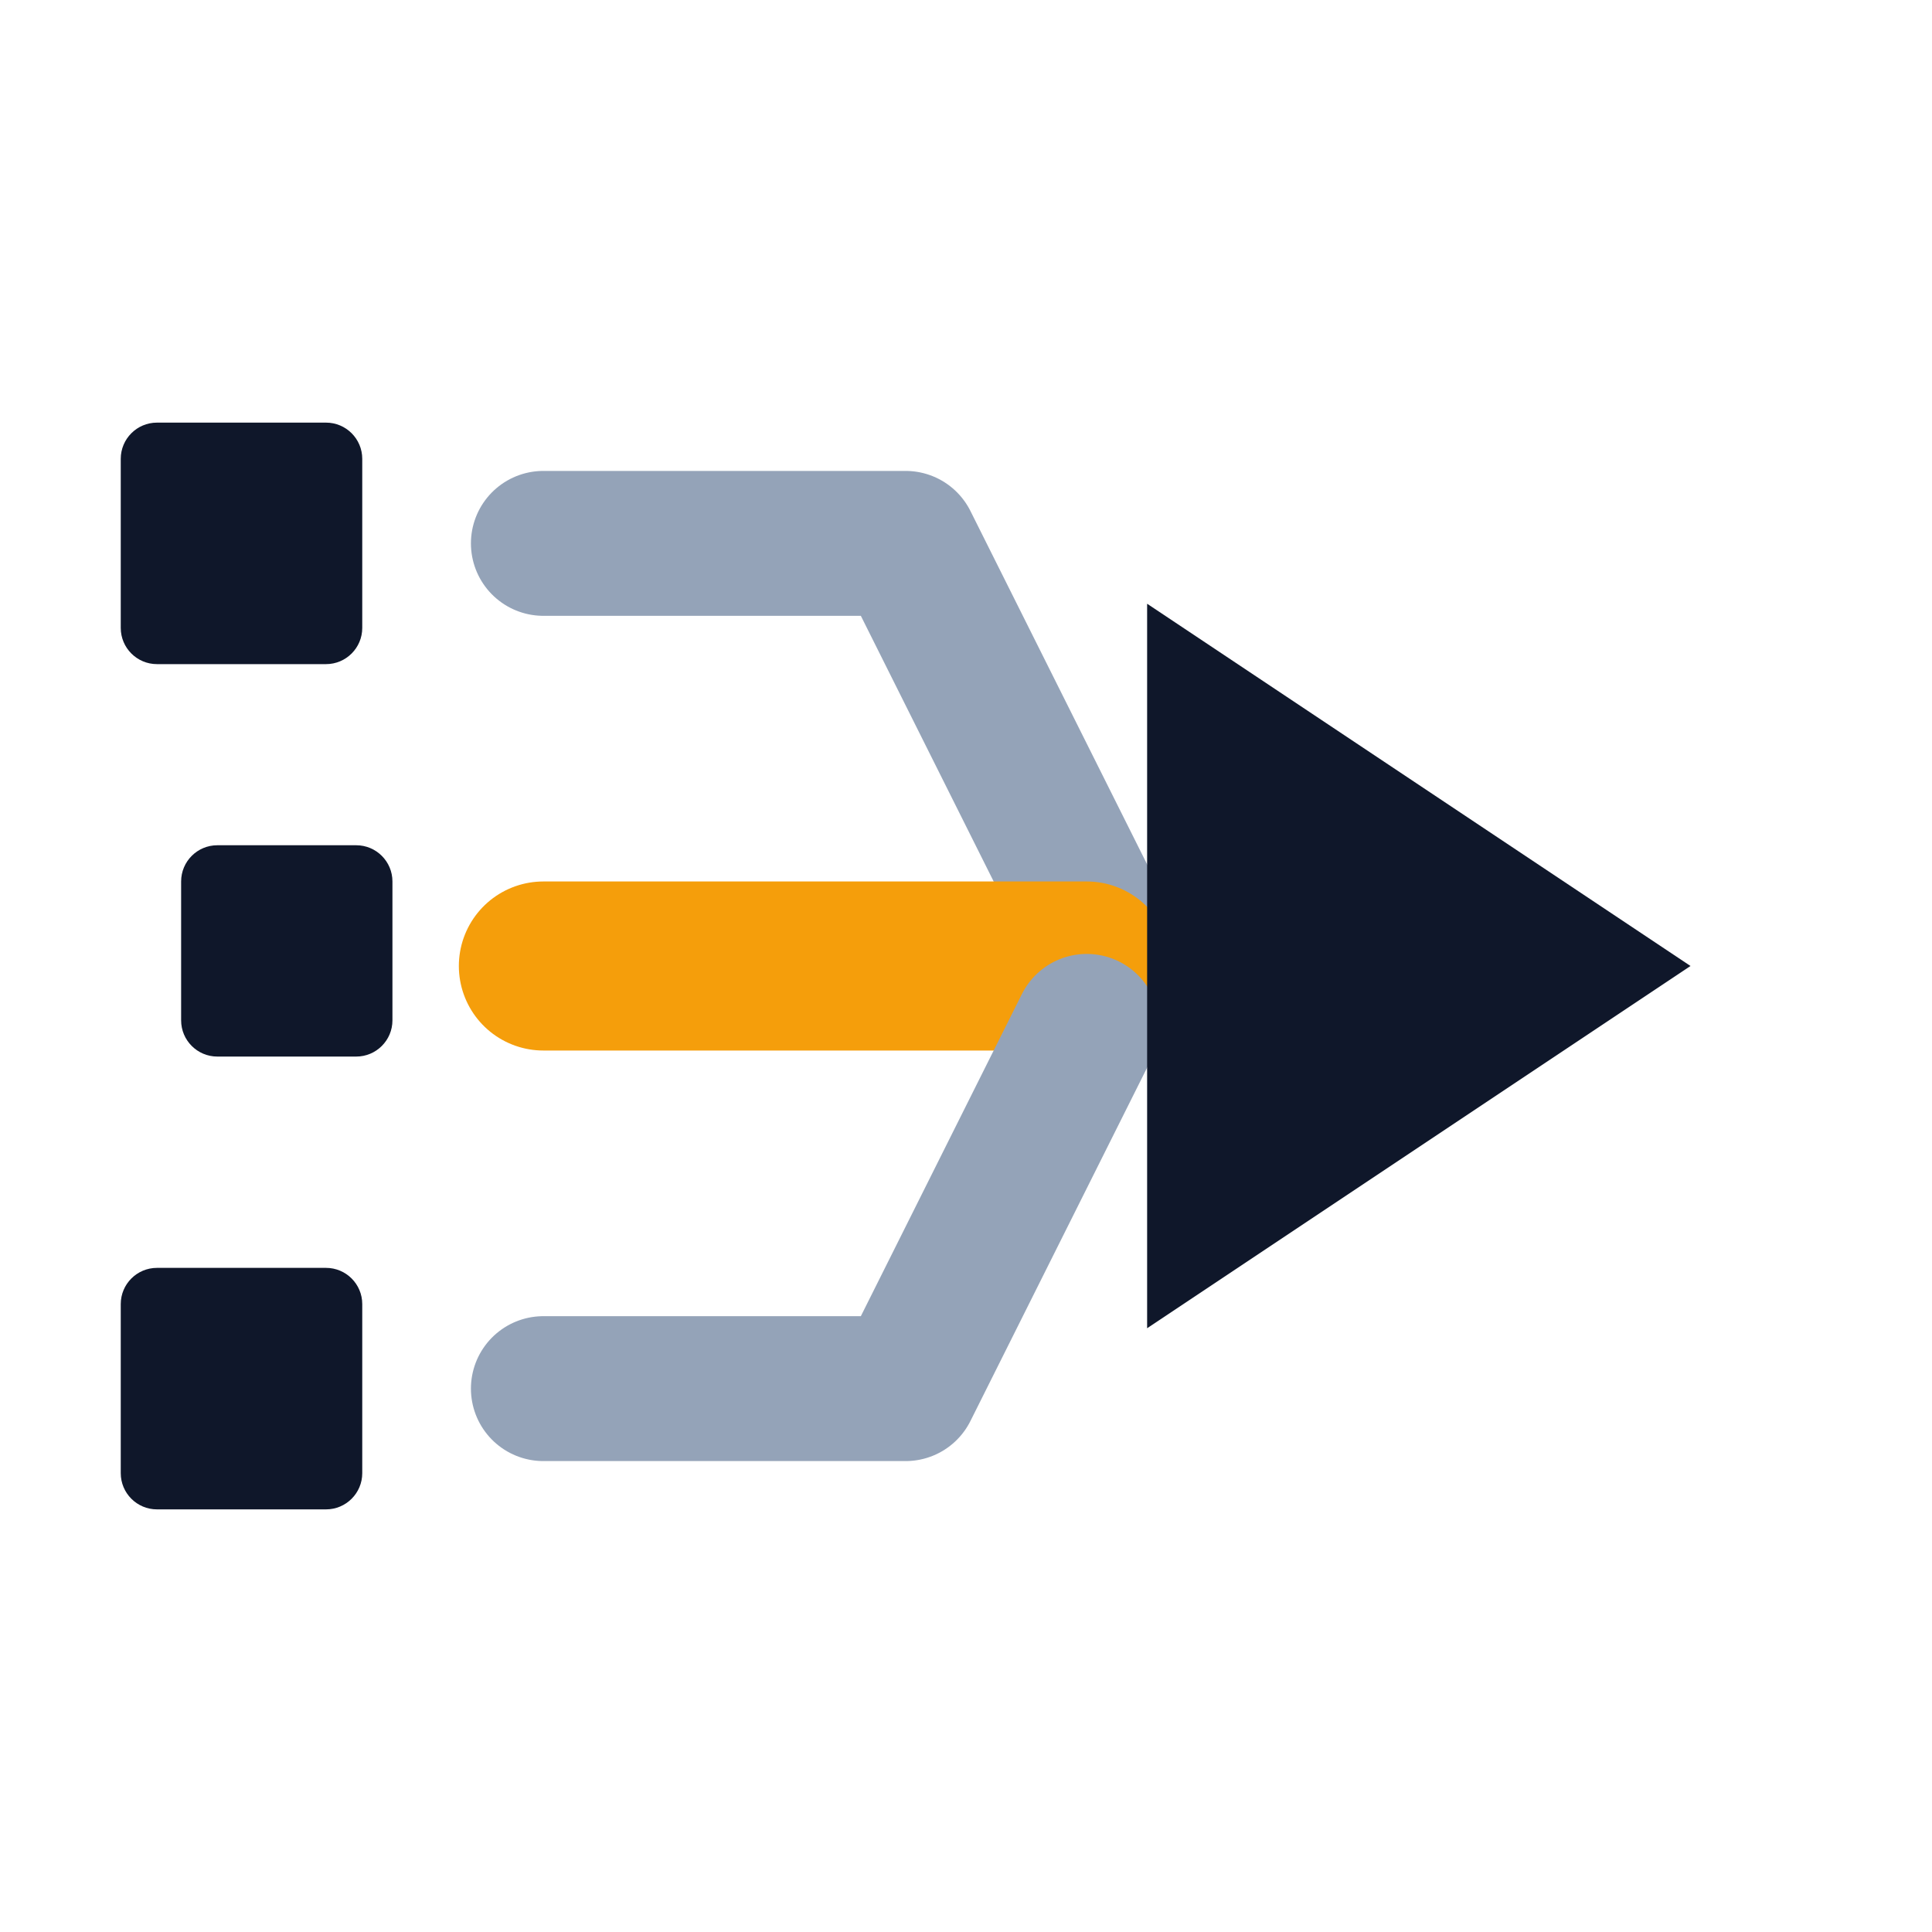
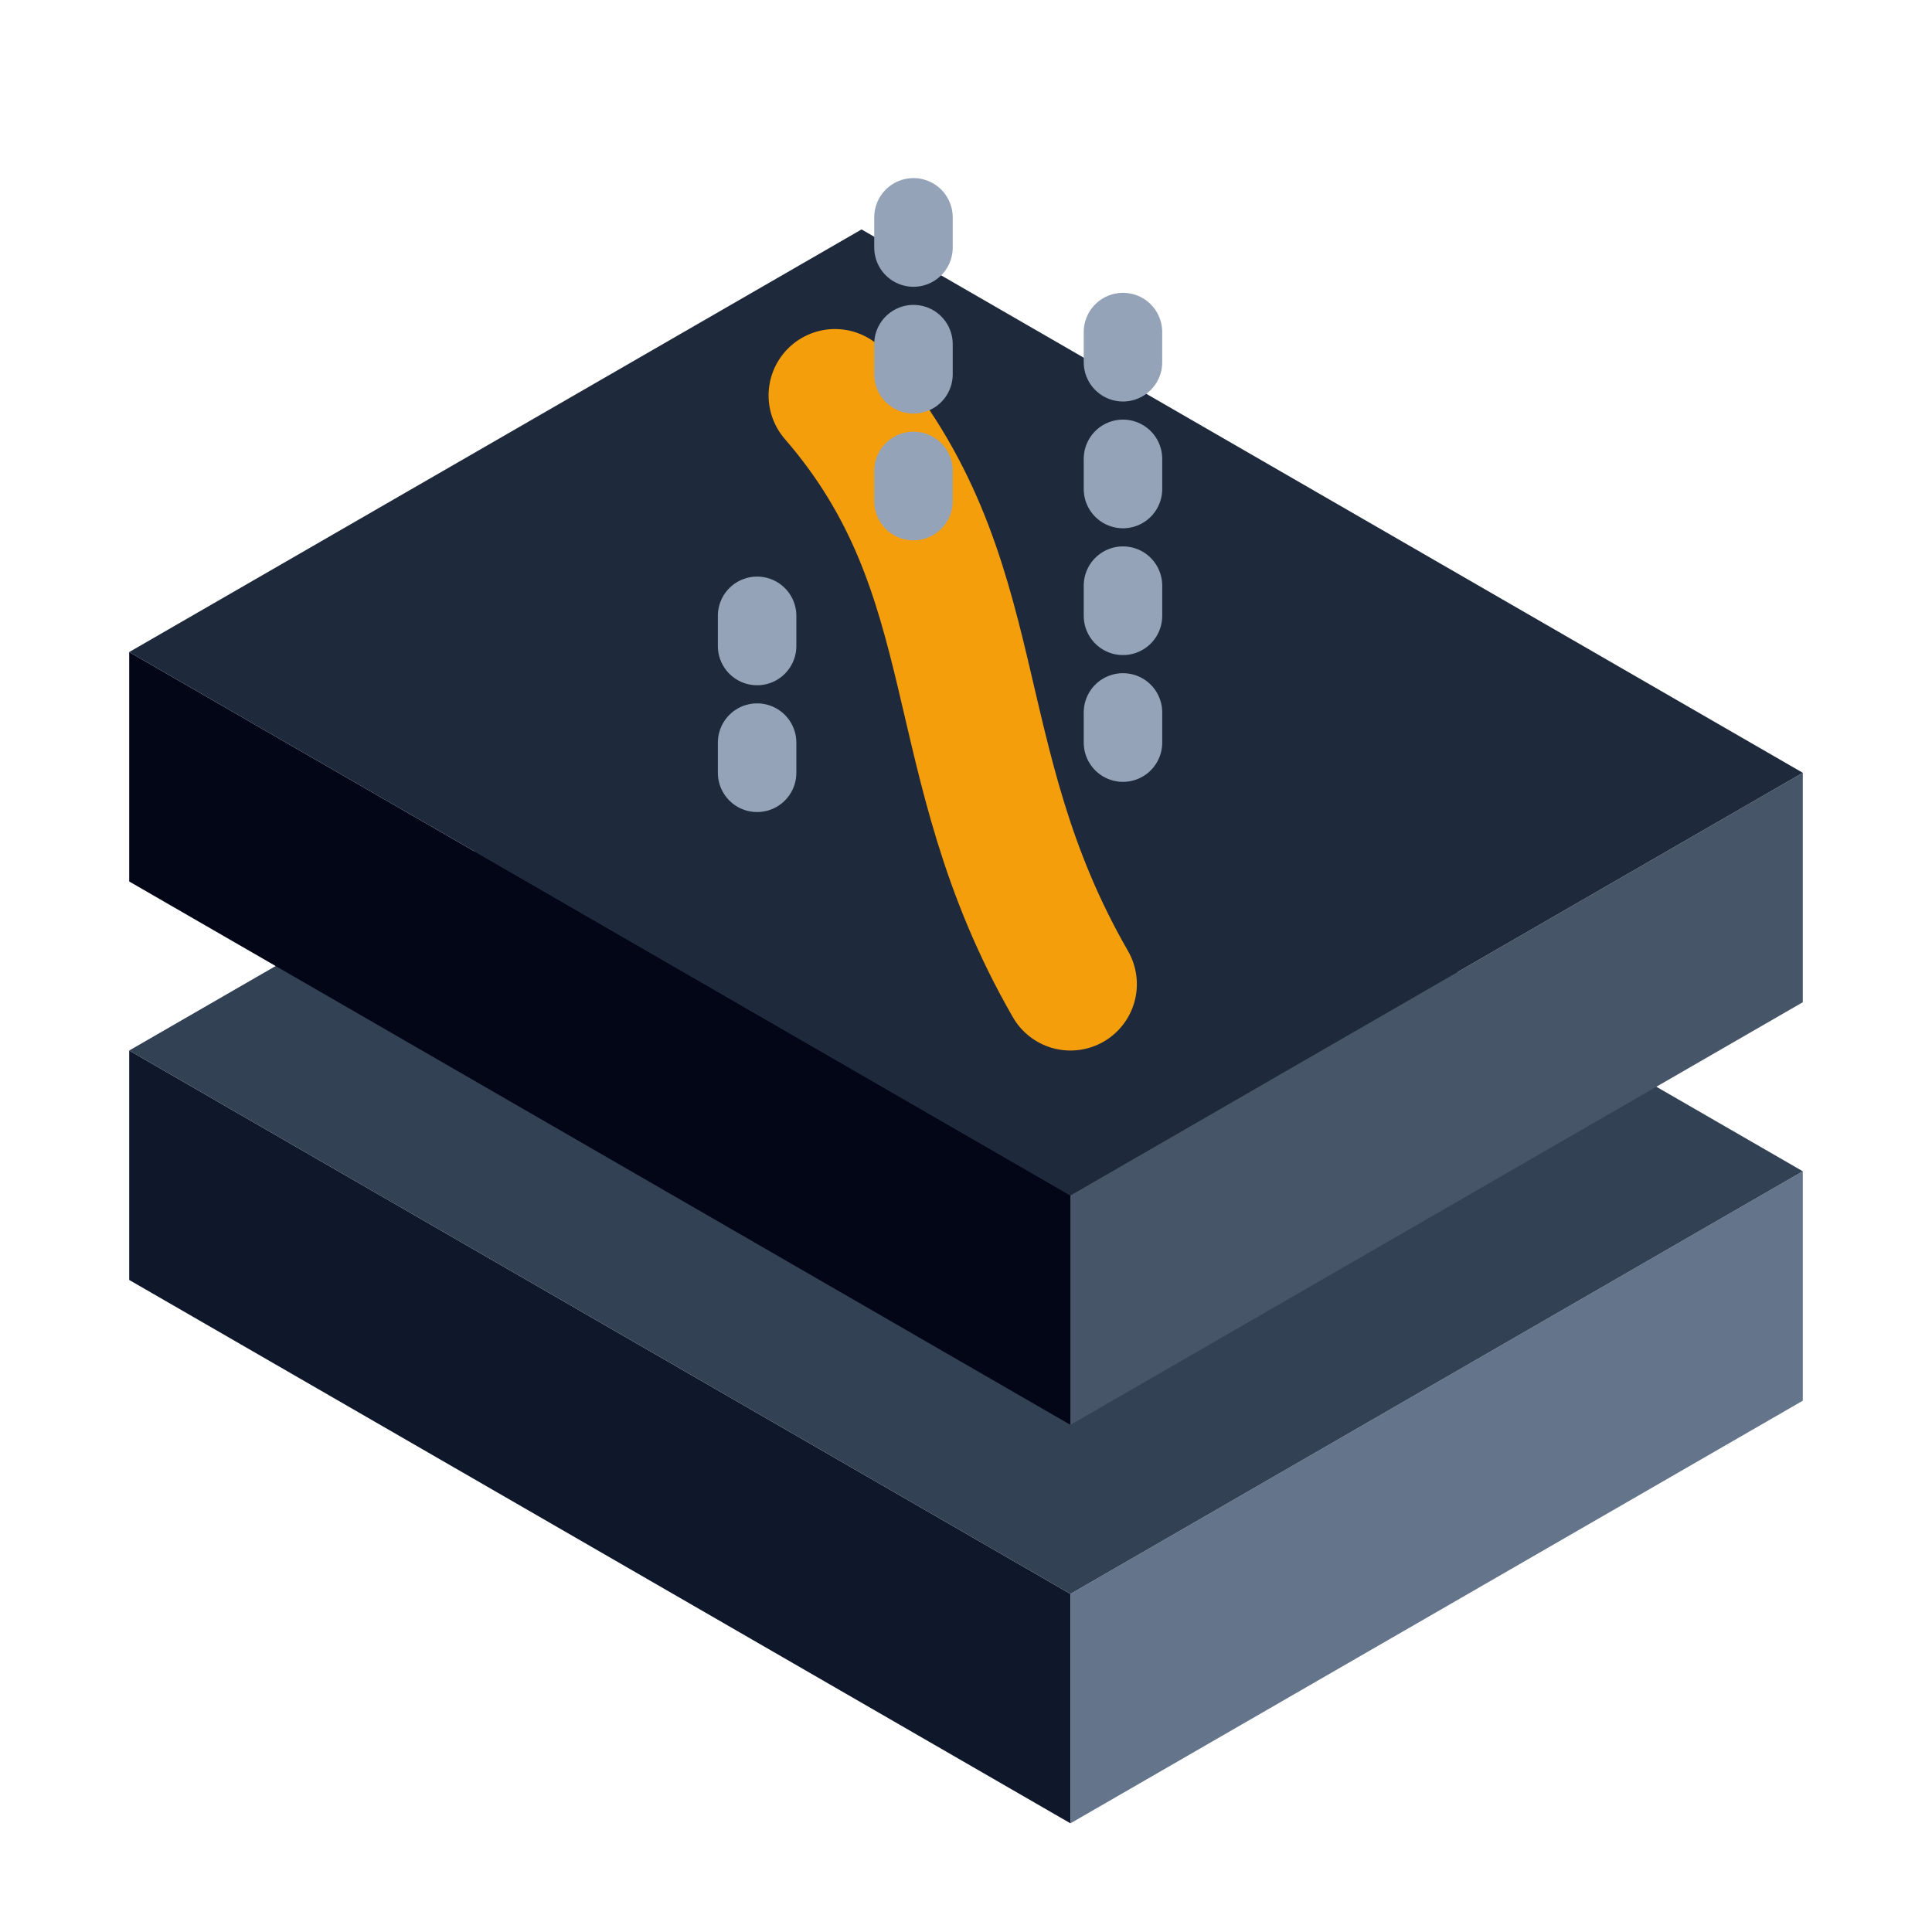
<svg xmlns="http://www.w3.org/2000/svg" viewBox="0 0 32 32" role="img" aria-labelledby="title desc">
-   <g fill="#0F172A">
-     <rect x="2" y="7" width="4" height="4" rx="0.6" />
-     <rect x="3" y="14" width="3.5" height="3.5" rx="0.6" />
-     <rect x="2" y="21" width="4" height="4" rx="0.6" />
-   </g>
-   <path d="M9 9 H15 L18 15" fill="none" stroke="#94A3B8" stroke-width="2.4" stroke-linecap="round" stroke-linejoin="round" />
-   <path d="M9 16 H18" fill="none" stroke="#F59E0B" stroke-width="2.8" stroke-linecap="round" />
-   <path d="M9 23 H15 L18 17" fill="none" stroke="#94A3B8" stroke-width="2.4" stroke-linecap="round" stroke-linejoin="round" />
-   <path d="M19 10 L28 16 L19 22 Z" fill="#0F172A" />
+   <polygon points="2.14,17.40 17.73,26.40 17.73,30.20 2.14,21.20" fill="#0F172A" />
+   <polygon points="29.86,19.40 17.73,26.40 17.73,30.20 29.86,23.20" fill="#64748B" />
+   <polygon points="14.27,10.40 29.86,19.40 17.73,26.40 2.14,17.40" fill="#334155" />
+   <polygon points="2.14,10.80 17.73,19.80 17.73,23.60 2.14,14.60" fill="#020617" />
+   <polygon points="29.86,12.80 17.73,19.80 17.73,23.60 29.86,16.60" fill="#475569" />
+   <polygon points="14.27,3.80 29.86,12.80 17.73,19.80 2.14,10.80" fill="#1E293B" />
+   <path d="M 13.83 6.55 C 16.43 9.55, 15.57 12.55, 17.73 16.30" fill="none" stroke="#F59E0B" stroke-width="2.2" stroke-linecap="round" stroke-linejoin="round" />
+   <line x1="15.13" y1="8.30" x2="15.13" y2="3.30" stroke="#94A3B8" stroke-width="1.3" stroke-linecap="round" stroke-dasharray="0.5 1.6" />
+   <line x1="18.60" y1="12.30" x2="18.60" y2="5.30" stroke="#94A3B8" stroke-width="1.3" stroke-linecap="round" stroke-dasharray="0.5 1.6" />
+   <line x1="12.54" y1="12.80" x2="12.54" y2="8.80" stroke="#94A3B8" stroke-width="1.3" stroke-linecap="round" stroke-dasharray="0.5 1.6" />
</svg>
